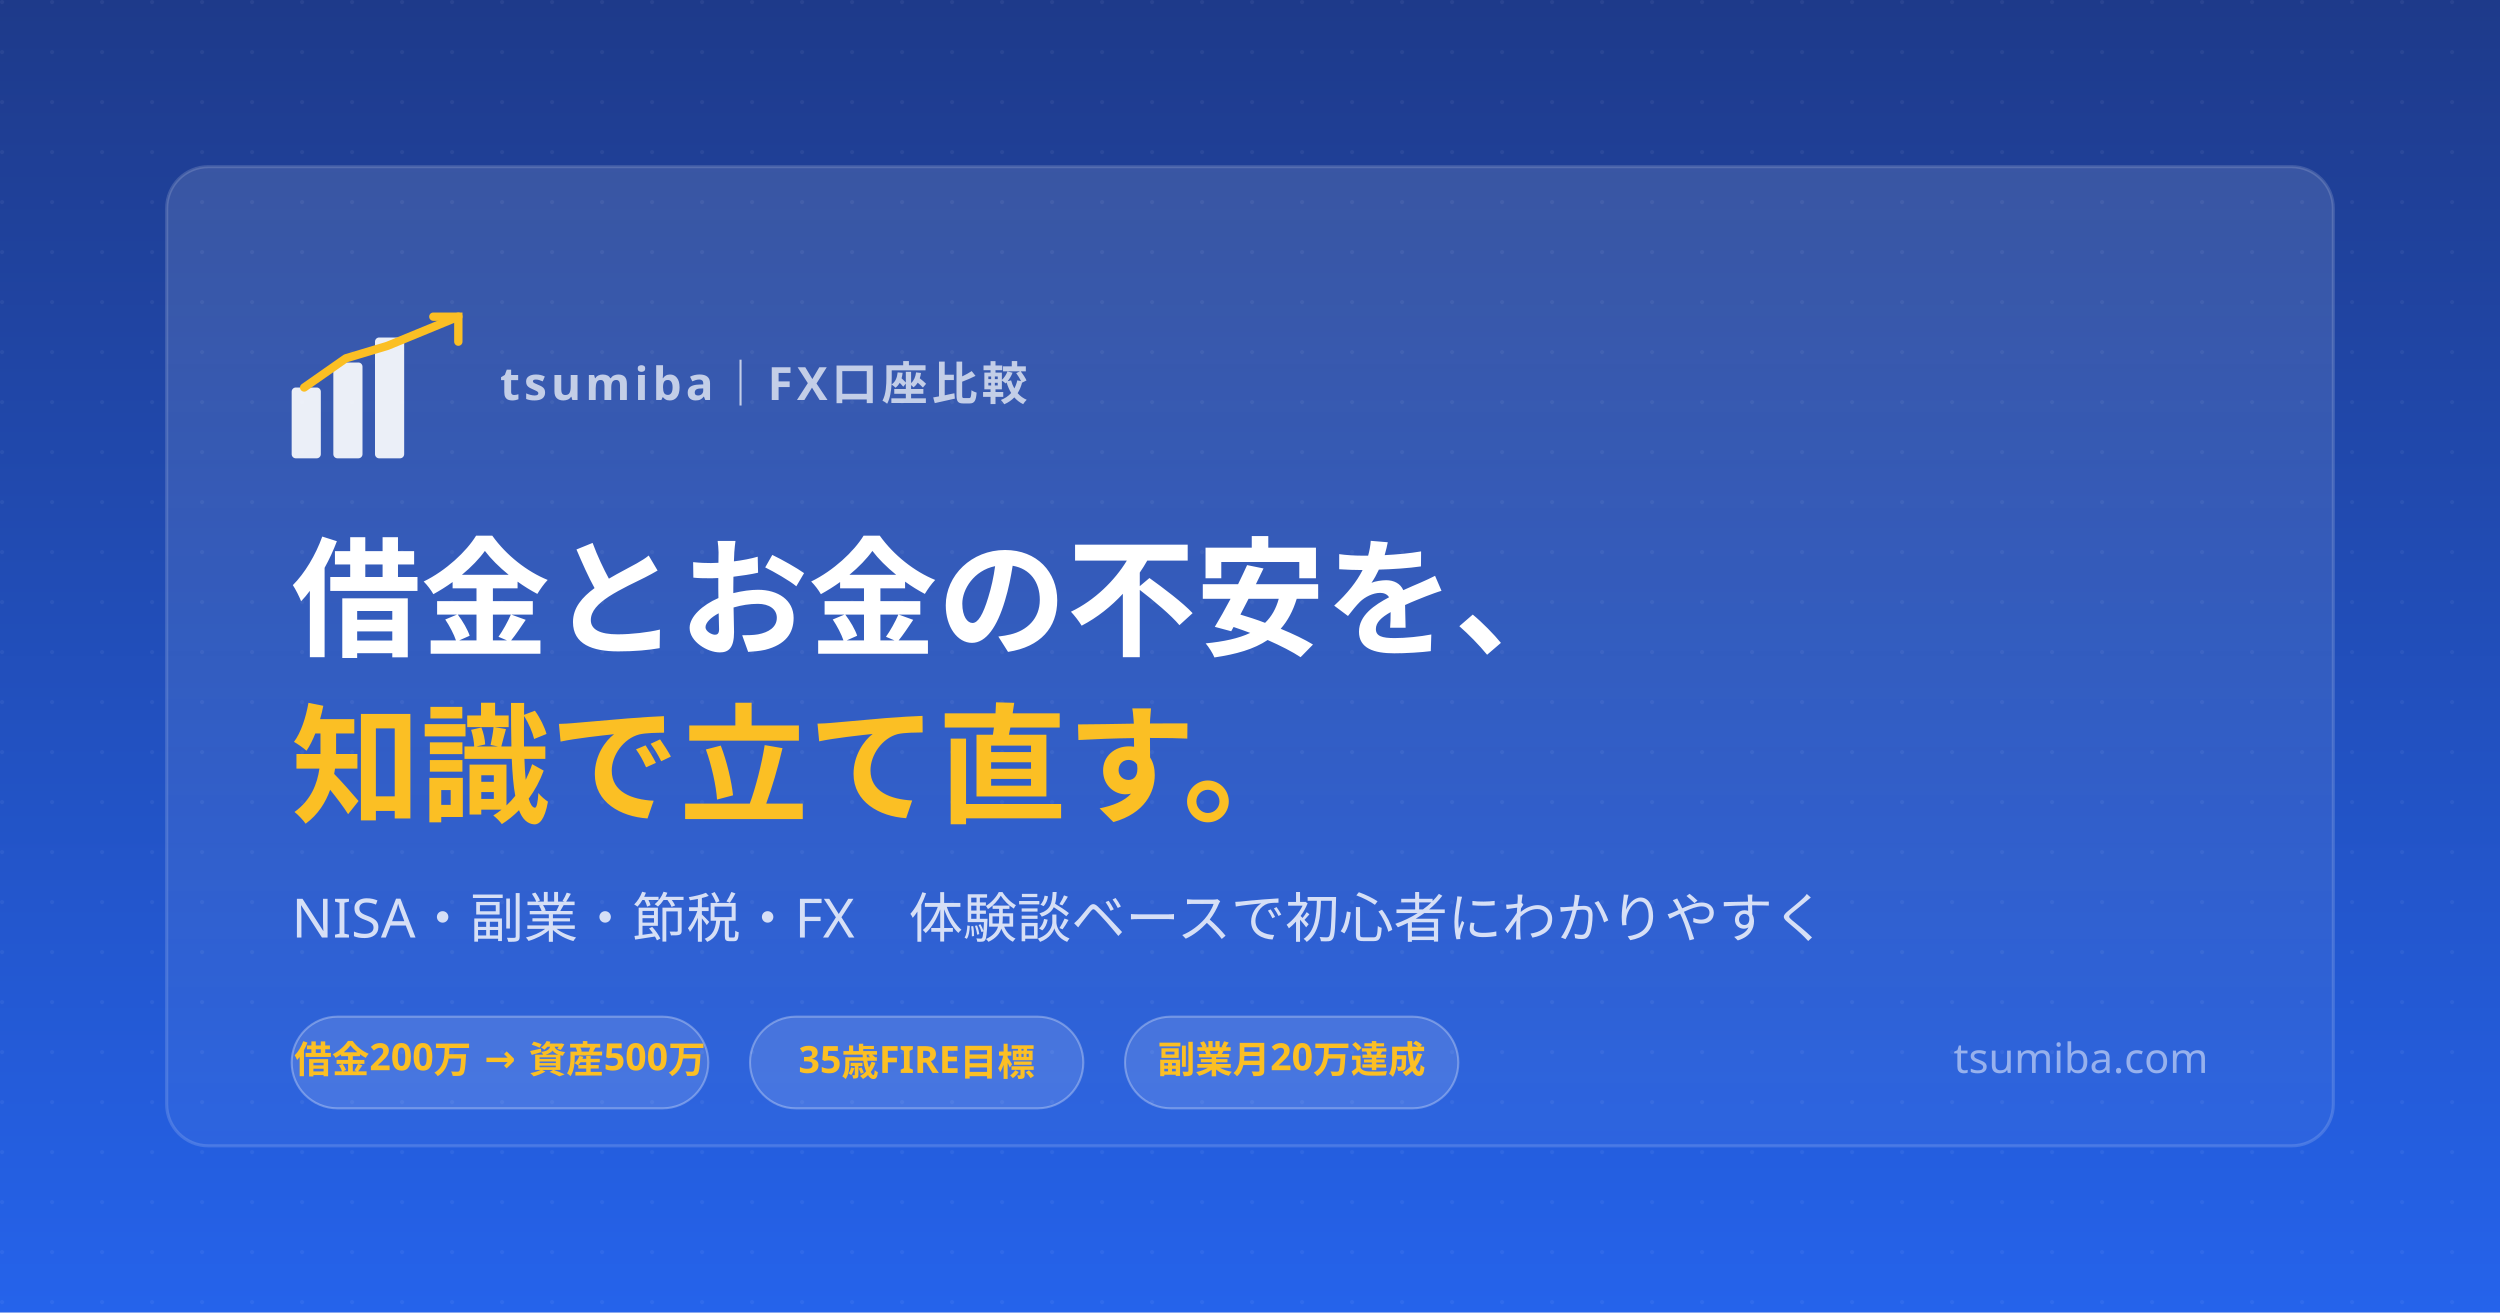
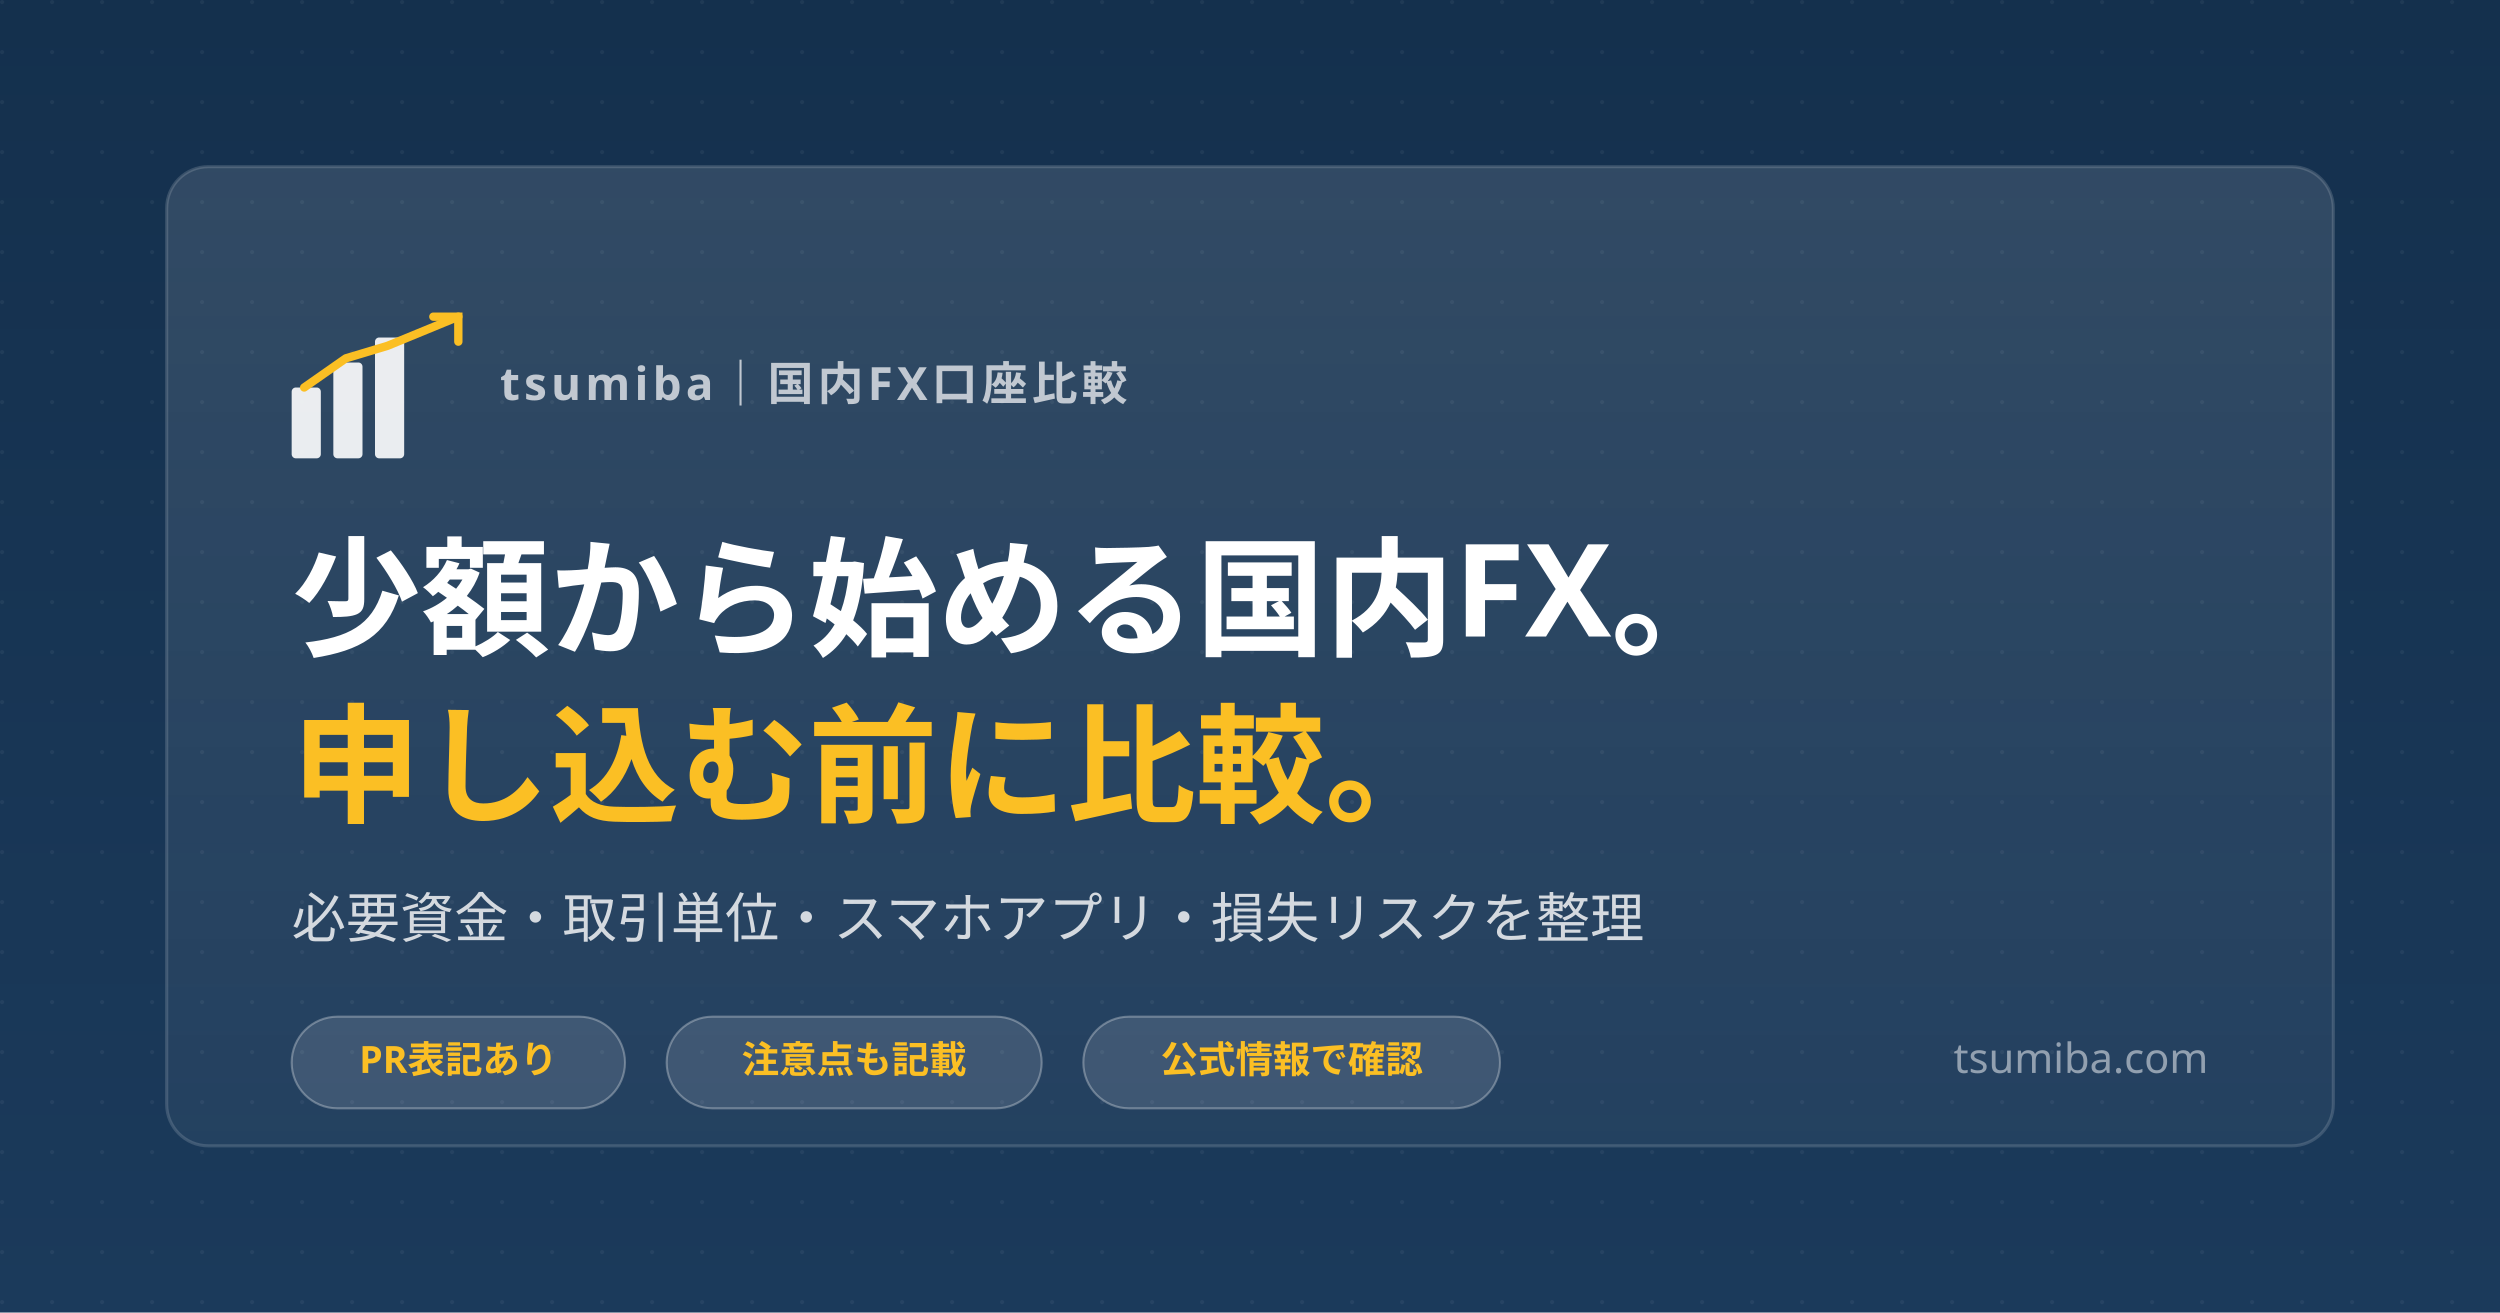
<svg xmlns="http://www.w3.org/2000/svg" width="1200" height="630" viewBox="0 0 1200 630">
  <defs>
    <linearGradient id="bg" x1="0" y1="0" x2="0" y2="1">
-       <stop offset="0%" stop-color="#1E3A8A" />
-       <stop offset="100%" stop-color="#2563EB" />
+       <stop offset="0%" stop-color="#14304D" />
+       <stop offset="100%" stop-color="#1B3A5B" />
    </linearGradient>
    <linearGradient id="card" x1="0" y1="0" x2="0" y2="1">
      <stop offset="0%" stop-color="rgba(255,255,255,0.12)" />
      <stop offset="100%" stop-color="rgba(255,255,255,0.04)" />
    </linearGradient>
  </defs>
  <rect width="1200" height="630" fill="url(#bg)" />
  <pattern id="dots" x="0" y="0" width="24" height="24" patternUnits="userSpaceOnUse">
    <circle cx="1" cy="1" r="1" fill="rgba(255,255,255,0.05)" />
  </pattern>
  <rect width="1200" height="630" fill="url(#dots)" />
  <rect x="80" y="80" width="1040" height="470" rx="20" fill="url(#card)" stroke="rgba(255,255,255,0.15)" stroke-width="1.5" />
  <g transform="translate(140, 148)">
    <rect x="0" y="38" width="14" height="34" rx="2" fill="#fff" opacity="0.9" />
    <rect x="20" y="26" width="14" height="46" rx="2" fill="#fff" opacity="0.9" />
    <rect x="40" y="14" width="14" height="58" rx="2" fill="#fff" opacity="0.9" />
    <path d="M6 38 L26 24 L46 18 L80 4" stroke="#FBBF24" stroke-width="4" stroke-linecap="round" stroke-linejoin="round" fill="none" />
    <path d="M68 4 L80 4 L80 16" stroke="#FBBF24" stroke-width="4" stroke-linecap="round" fill="none" />
  </g>
-   <text x="240" y="192" font-family="'Noto Sans JP', 'Hiragino Kaku Gothic ProN', sans-serif" font-size="22" font-weight="700" fill="rgba(255,255,255,0.7)" letter-spacing="2">tsumiba｜FX口座比較</text>
-   <text x="140" y="310" font-family="'Noto Sans JP', 'Hiragino Kaku Gothic ProN', sans-serif" font-size="62" font-weight="900" fill="#fff">借金とお金の不安を、</text>
-   <text x="140" y="390" font-family="'Noto Sans JP', 'Hiragino Kaku Gothic ProN', sans-serif" font-size="62" font-weight="900" fill="#FBBF24">知識で立て直す。</text>
-   <text x="140" y="450" font-family="'Noto Sans JP', sans-serif" font-size="26" fill="rgba(255,255,255,0.8)">NISA・副業・節税・FX　体験談ベースで初心者にわかりやすく</text>
-   <rect x="140" y="488" width="200" height="44" rx="22" fill="rgba(255,255,255,0.12)" stroke="rgba(255,255,255,0.3)" stroke-width="1" />
-   <text x="240" y="515" font-family="sans-serif" font-size="18" font-weight="700" fill="#FBBF24" text-anchor="middle">借金200万 → 資産500万</text>
-   <rect x="360" y="488" width="160" height="44" rx="22" fill="rgba(255,255,255,0.12)" stroke="rgba(255,255,255,0.3)" stroke-width="1" />
-   <text x="440" y="515" font-family="sans-serif" font-size="18" font-weight="700" fill="#FBBF24" text-anchor="middle">35歳FIRE目標</text>
-   <rect x="540" y="488" width="160" height="44" rx="22" fill="rgba(255,255,255,0.12)" stroke="rgba(255,255,255,0.3)" stroke-width="1" />
-   <text x="620" y="515" font-family="sans-serif" font-size="18" font-weight="700" fill="#FBBF24" text-anchor="middle">副業月20万達成</text>
+   <text x="240" y="192" font-family="'Noto Sans JP', 'Hiragino Kaku Gothic ProN', sans-serif" font-size="22" font-weight="700" fill="rgba(255,255,255,0.7)" letter-spacing="2">tsumiba｜国内FX口座比較</text>
+   <text x="140" y="310" font-family="'Noto Sans JP', 'Hiragino Kaku Gothic ProN', sans-serif" font-size="62" font-weight="900" fill="#fff">少額から始める国内FX。</text>
+   <text x="140" y="390" font-family="'Noto Sans JP', 'Hiragino Kaku Gothic ProN', sans-serif" font-size="62" font-weight="900" fill="#FBBF24">申し込む前に比較。</text>
+   <text x="140" y="450" font-family="'Noto Sans JP', sans-serif" font-size="26" fill="rgba(255,255,255,0.8)">必要資金・取引単位・スマホアプリ・損失リスクを整理</text>
+   <rect x="140" y="488" width="160" height="44" rx="22" fill="rgba(255,255,255,0.12)" stroke="rgba(255,255,255,0.3)" stroke-width="1" />
+   <text x="220" y="515" font-family="'Noto Sans JP', sans-serif" font-size="18" font-weight="700" fill="#FBBF24" text-anchor="middle">PR表記あり</text>
+   <rect x="320" y="488" width="180" height="44" rx="22" fill="rgba(255,255,255,0.12)" stroke="rgba(255,255,255,0.3)" stroke-width="1" />
+   <text x="410" y="515" font-family="'Noto Sans JP', sans-serif" font-size="18" font-weight="700" fill="#FBBF24" text-anchor="middle">注意点も記載</text>
+   <rect x="520" y="488" width="200" height="44" rx="22" fill="rgba(255,255,255,0.12)" stroke="rgba(255,255,255,0.3)" stroke-width="1" />
+   <text x="620" y="515" font-family="'Noto Sans JP', sans-serif" font-size="18" font-weight="700" fill="#FBBF24" text-anchor="middle">公式情報で確認</text>
  <text x="1060" y="515" font-family="sans-serif" font-size="20" fill="rgba(255,255,255,0.5)" text-anchor="end">tsumiba.com</text>
</svg>
